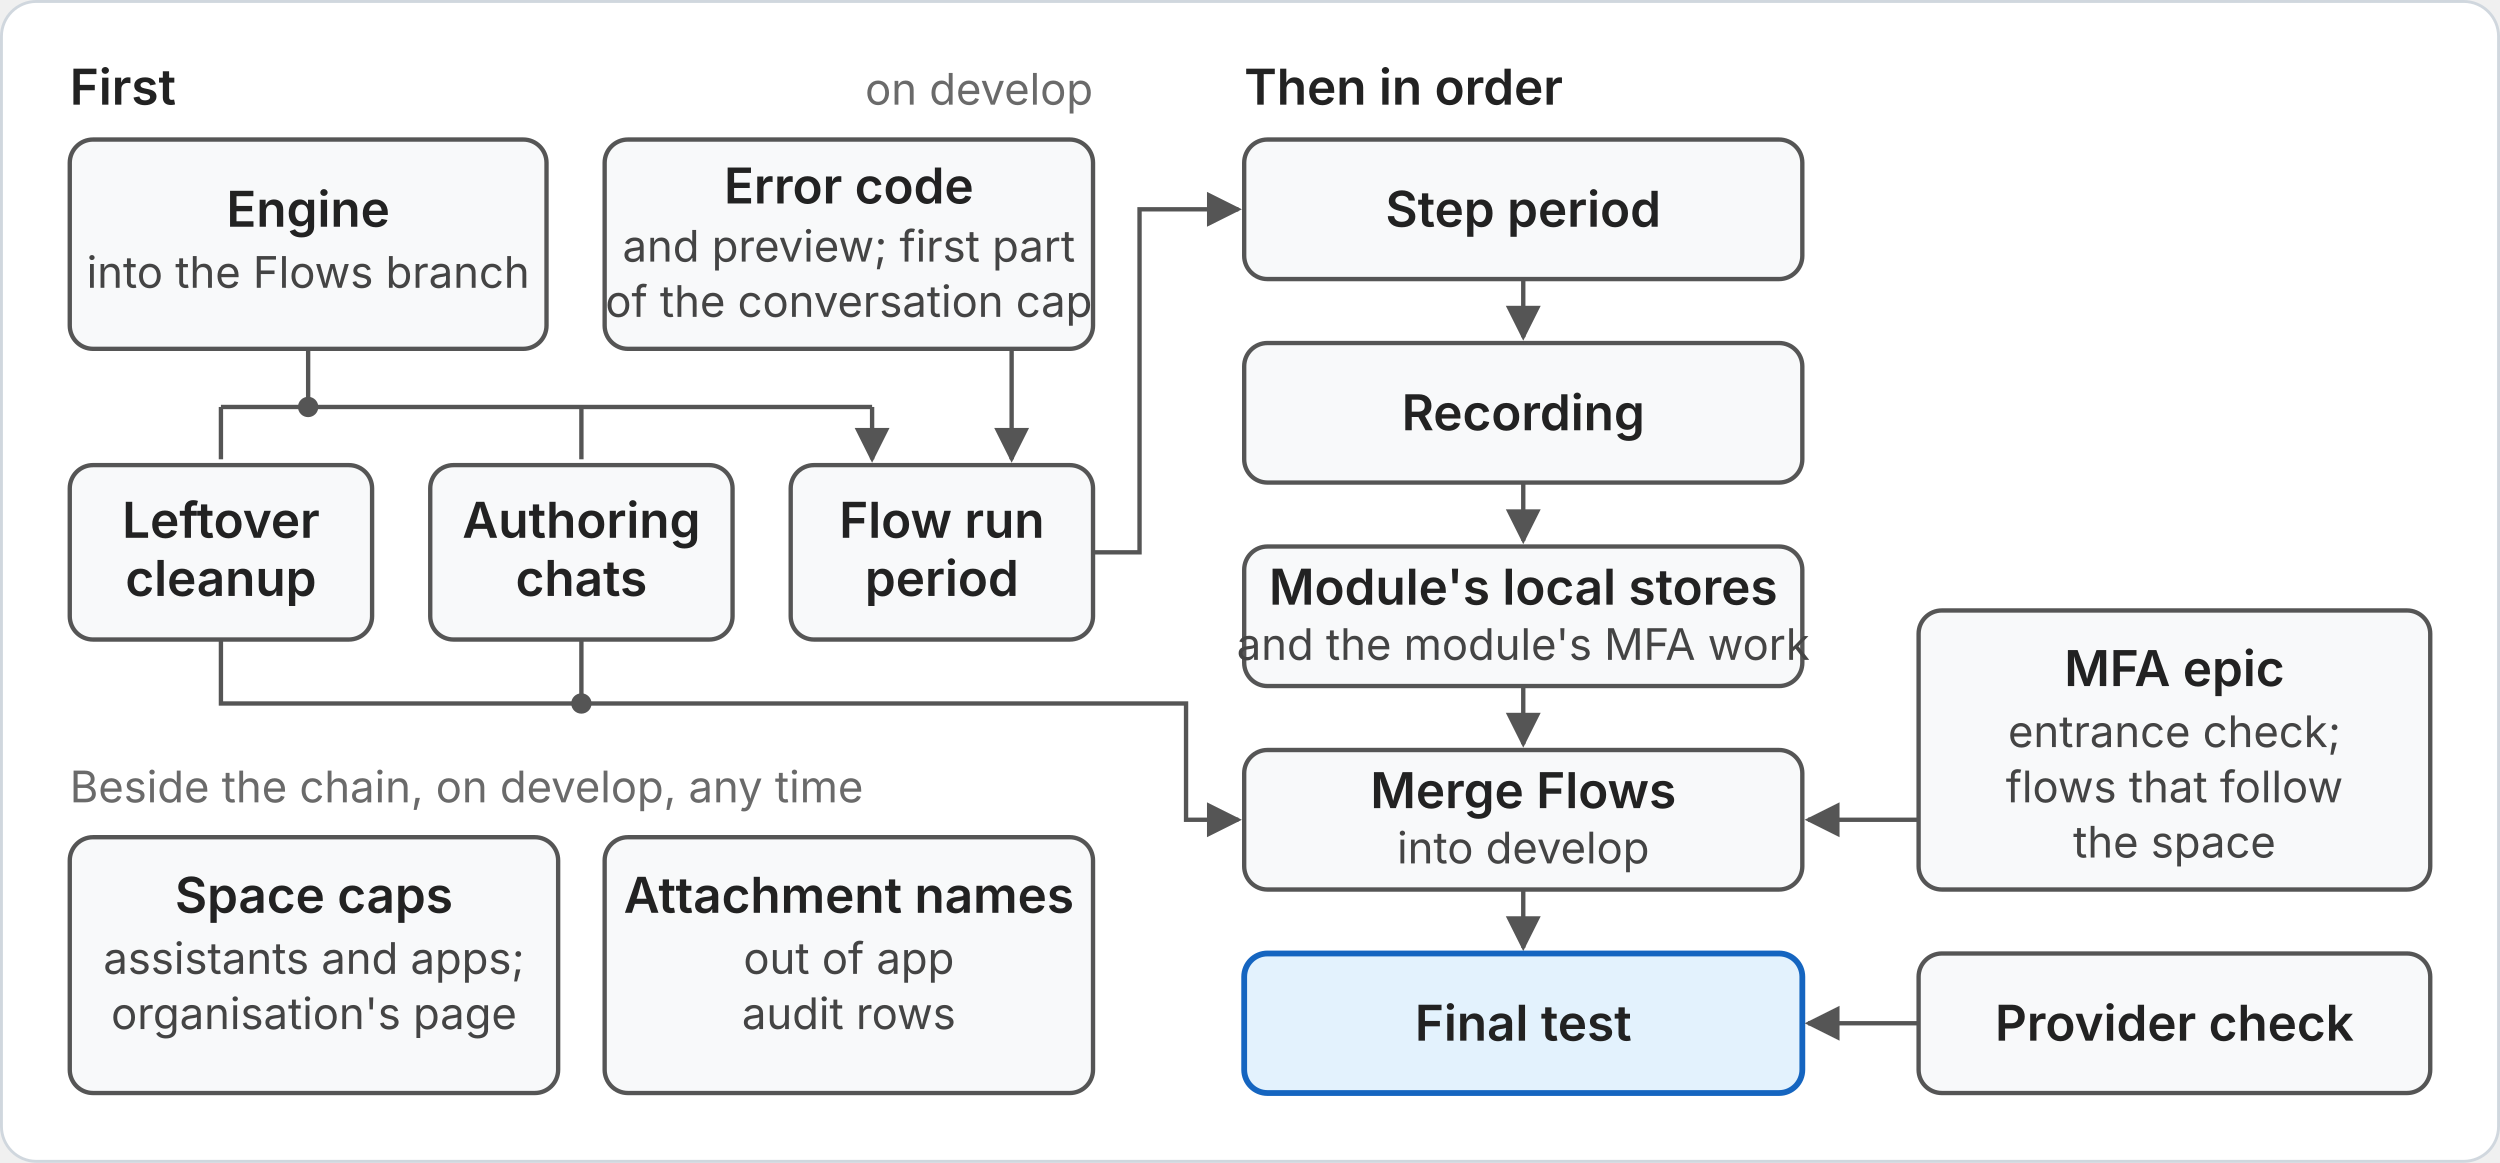
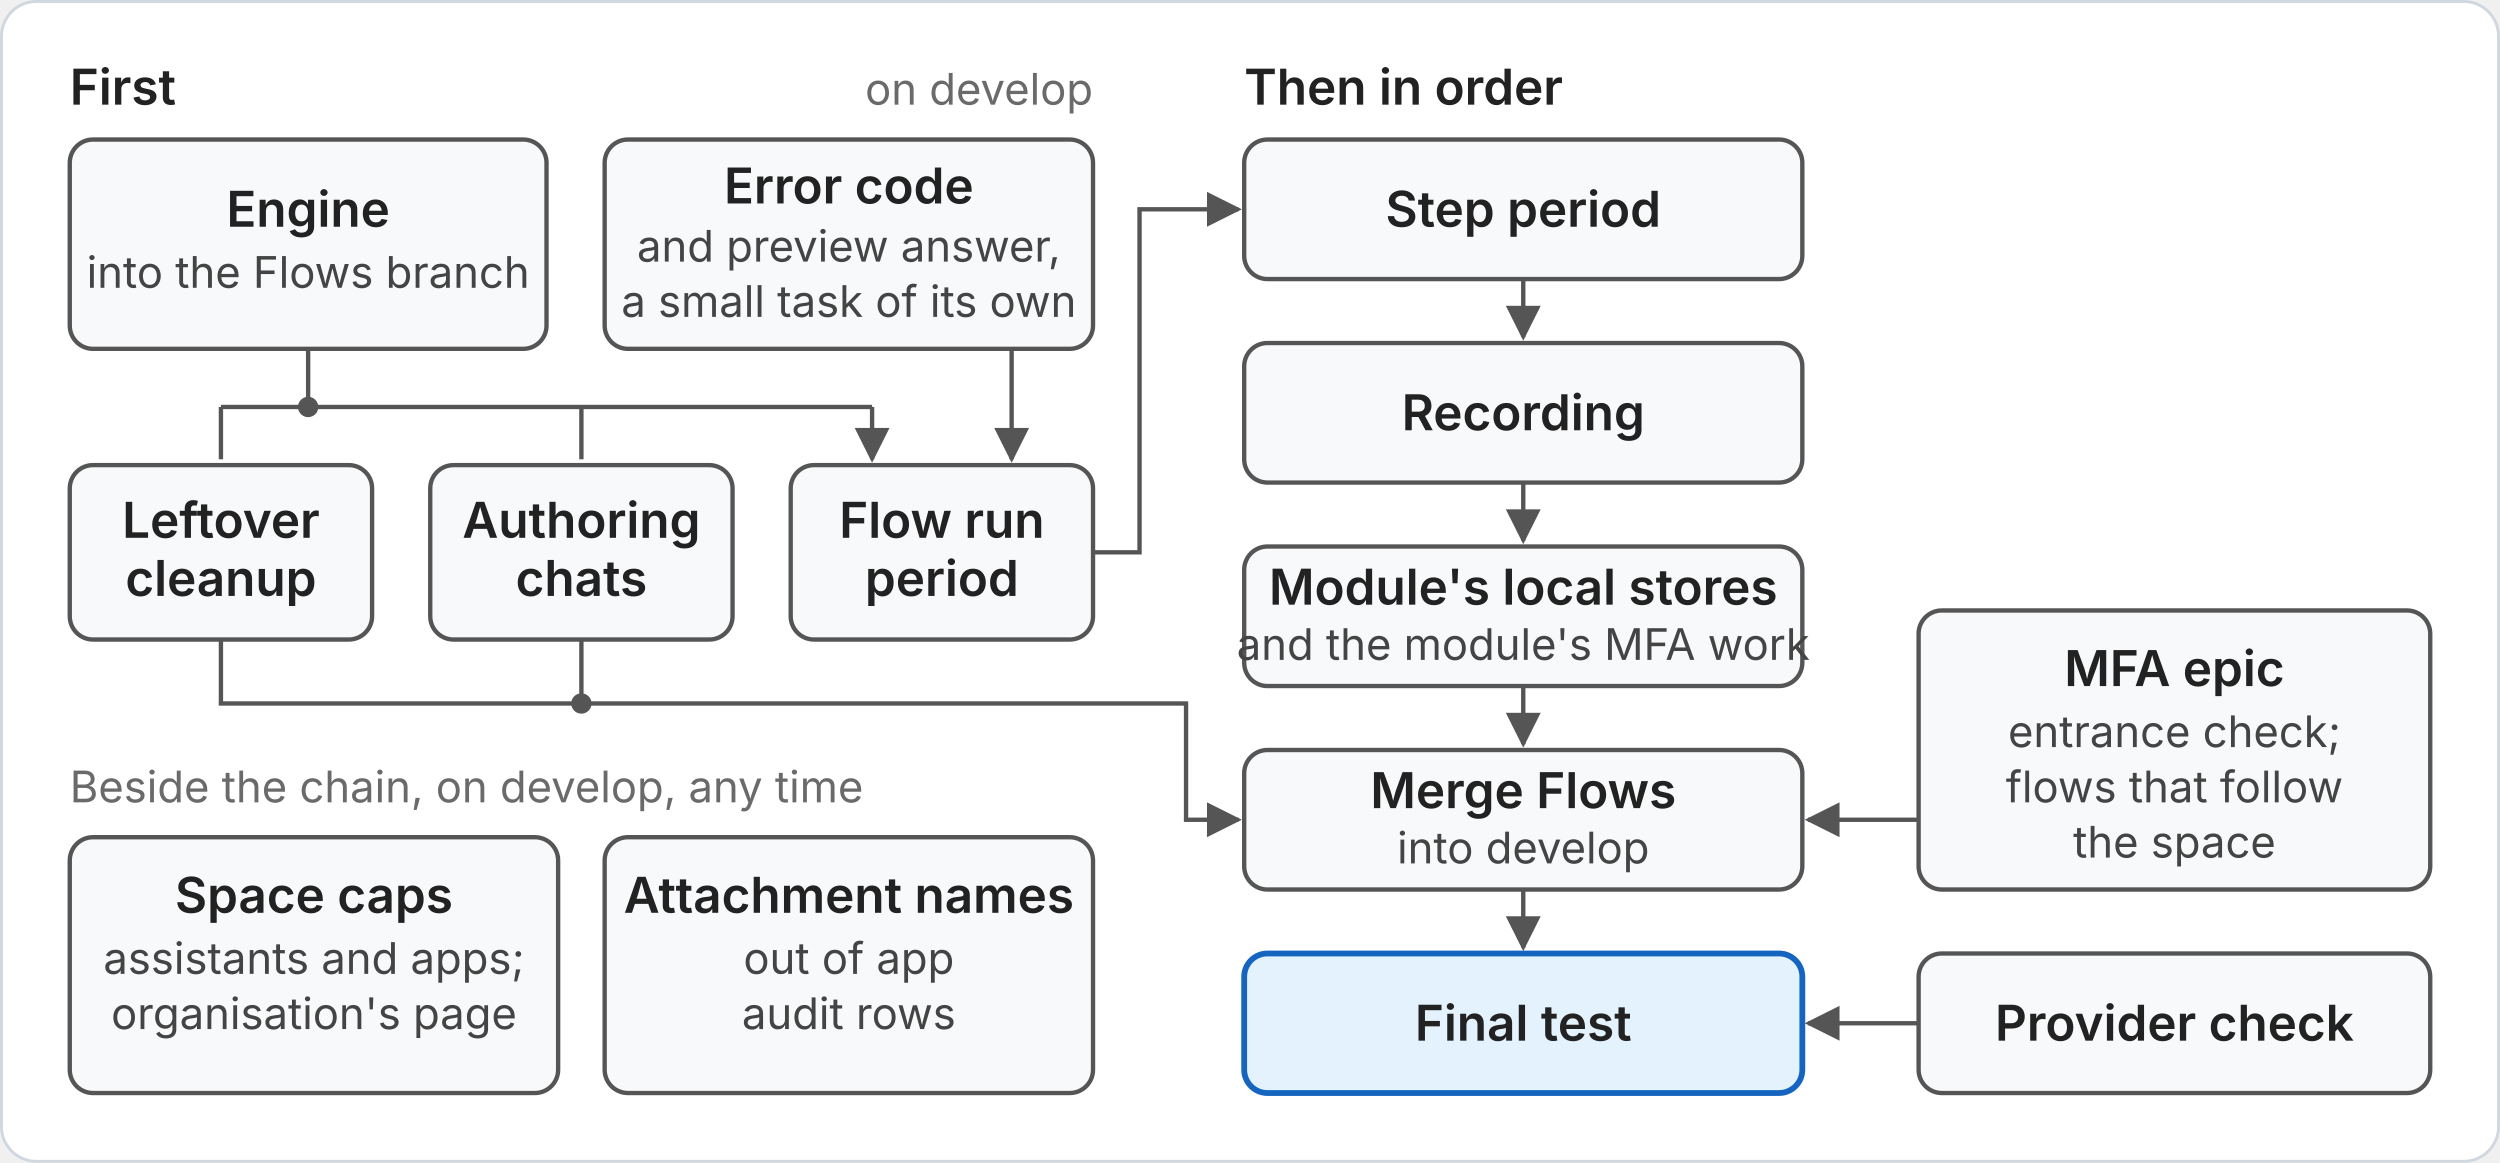
<svg xmlns="http://www.w3.org/2000/svg" width="860" height="400" viewBox="0 0 860 400" role="img" aria-labelledby="t d" style="font-family: Inter, 'Segoe UI', Helvetica, Arial, sans-serif; color-scheme: light dark;">
  <defs>
    <marker id="a" viewBox="0 0 10 10" refX="9" refY="5" markerWidth="8" markerHeight="8" orient="auto-start-reverse">
      <path class="ah" d="M0,0 L10,5 L0,10 z" />
    </marker>
  </defs>
  <style>
    .bg{fill:#ffffff;stroke:#d0d7de;stroke-width:1}
    .lane{fill:none;stroke:#d0d7de;stroke-width:1.5}
    .box{fill:#f8f9fa;stroke:#555;stroke-width:1.5}
    .key{fill:#e3f2fd;stroke:#1565c0;stroke-width:2}
    .ok{fill:#e8f5e9;stroke:#2e7d32;stroke-width:1.5}
    .warn{fill:#fff3e0;stroke:#b26a00;stroke-width:1.5}
    .no{fill:#ffebee;stroke:#c62828;stroke-width:1.5}
    .gone{fill:none;stroke:#999;stroke-width:1.5;stroke-dasharray:6 4}
    .h{fill:#222;font-size:17px;font-weight:600}
    .t{fill:#222;font-size:16px}
    .s{fill:#444;font-size:15px}
    .m{fill:#6a6a6a;font-size:15px}
    .r{fill:#c62828;font-size:15px}
    .pill{fill:#ffffff}
    .edge{stroke:#555;stroke-width:1.5;fill:none;marker-end:url(#a)}
    .back{stroke:#555;stroke-width:1.5;fill:none;stroke-dasharray:6 4;marker-end:url(#a)}
    .line{stroke:#555;stroke-width:1.5;fill:none}
    .cut{stroke:#c62828;stroke-width:2;fill:none}
    .mark{stroke:#b26a00;stroke-width:2;fill:none;stroke-dasharray:6 4}
    .dot,.ah{fill:#555}
    @media (prefers-color-scheme: dark){
      .bg,.pill{fill:#0d1117}
      .bg,.lane{stroke:#30363d}
      .box{fill:#161b22;stroke:#8b949e}
      .key{fill:#0d2a45;stroke:#58a6ff}
      .ok{fill:#0f2a19;stroke:#3fb950}
      .warn{fill:#2b1d07;stroke:#d29922}
      .no{fill:#2d1214;stroke:#f85149}
      .gone{stroke:#6e7681}
      .h,.t{fill:#e6edf3}
      .s{fill:#b8c0ca}
      .m{fill:#8b949e}
      .r{fill:#ff7b72}
      .edge,.back,.line{stroke:#8b949e}
      .cut{stroke:#ff7b72}
      .mark{stroke:#d29922}
      .dot,.ah{fill:#8b949e}
    }
  </style>
  <rect class="bg" x="0.5" y="0.5" width="859" height="399" rx="12" />
  <text class="h" x="24" y="36">First</text>
  <rect class="box" x="24" y="48" width="164" height="72" rx="8" />
  <text class="h" x="106" y="78" text-anchor="middle">Engine</text>
  <text class="s" x="106" y="99" text-anchor="middle">into the Flows branch</text>
  <rect class="box" x="208" y="48" width="168" height="72" rx="8" />
  <text class="h" x="292" y="70" text-anchor="middle">Error code</text>
-   <text class="s" x="292" y="90" text-anchor="middle">and preview; first part</text>
-   <text class="s" x="292" y="109" text-anchor="middle">of the conversation cap</text>
+   <text class="s" x="292" y="90" text-anchor="middle">and preview answer,</text>
+   <text class="s" x="292" y="109" text-anchor="middle">a small task of its own</text>
  <text class="m" x="376" y="36" text-anchor="end">on develop</text>
  <path class="line" d="M106,120 V140 M76,140 H300" />
  <circle class="dot" cx="106" cy="140" r="3.5" />
  <path class="edge" d="M76,140 V158 M200,140 V158 M300,140 V158" />
  <path class="edge" d="M348,120 V158" />
  <rect class="box" x="24" y="160" width="104" height="60" rx="8" />
  <text class="h" x="76" y="185" text-anchor="middle">Leftover</text>
  <text class="h" x="76" y="205" text-anchor="middle">cleanup</text>
  <rect class="box" x="148" y="160" width="104" height="60" rx="8" />
  <text class="h" x="200" y="185" text-anchor="middle">Authoring</text>
  <text class="h" x="200" y="205" text-anchor="middle">chats</text>
  <rect class="box" x="272" y="160" width="104" height="60" rx="8" />
  <text class="h" x="324" y="185" text-anchor="middle">Flow run</text>
  <text class="h" x="324" y="205" text-anchor="middle">period</text>
  <text class="m" x="24" y="276">Beside the chain, on develop, any time</text>
  <rect class="box" x="24" y="288" width="168" height="88" rx="8" />
  <text class="h" x="108" y="314" text-anchor="middle">Space caps</text>
  <text class="s" x="108" y="335" text-anchor="middle">assistants and apps;</text>
  <text class="s" x="108" y="354" text-anchor="middle">organisation's page</text>
  <rect class="box" x="208" y="288" width="168" height="88" rx="8" />
  <text class="h" x="292" y="314" text-anchor="middle">Attachment names</text>
  <text class="s" x="292" y="335" text-anchor="middle">out of app</text>
  <text class="s" x="292" y="354" text-anchor="middle">audit rows</text>
  <path class="edge" d="M376,190 H392 V72 H426" />
  <path class="line" d="M76,220 V242 H200" />
  <path class="line" d="M200,220 V242" />
  <circle class="dot" cx="200" cy="242" r="3.5" />
  <path class="edge" d="M200,242 H408 V282 H426" />
  <text class="h" x="428" y="36">Then in order</text>
  <rect class="box" x="428" y="48" width="192" height="48" rx="8" />
  <text class="h" x="524" y="78" text-anchor="middle">Step period</text>
  <path class="edge" d="M524,96 V116" />
  <rect class="box" x="428" y="118" width="192" height="48" rx="8" />
  <text class="h" x="524" y="148" text-anchor="middle">Recording</text>
  <path class="edge" d="M524,166 V186" />
  <rect class="box" x="428" y="188" width="192" height="48" rx="8" />
  <text class="h" x="524" y="208" text-anchor="middle">Module's local stores</text>
  <text class="s" x="524" y="227" text-anchor="middle">and the module's MFA work</text>
  <path class="edge" d="M524,236 V256" />
  <rect class="box" x="428" y="258" width="192" height="48" rx="8" />
  <text class="h" x="524" y="278" text-anchor="middle">Merge Flows</text>
  <text class="s" x="524" y="297" text-anchor="middle">into develop</text>
  <path class="edge" d="M524,306 V326" />
  <rect class="key" x="428" y="328" width="192" height="48" rx="8" />
  <text class="h" x="524" y="358" text-anchor="middle">Final test</text>
  <rect class="box" x="660" y="210" width="176" height="96" rx="8" />
  <text class="h" x="748" y="236" text-anchor="middle">MFA epic</text>
  <text class="s" x="748" y="257" text-anchor="middle">entrance check;</text>
  <text class="s" x="748" y="276" text-anchor="middle">flows that follow</text>
  <text class="s" x="748" y="295" text-anchor="middle">the space</text>
  <path class="edge" d="M660,282 H622" />
  <rect class="box" x="660" y="328" width="176" height="48" rx="8" />
  <text class="h" x="748" y="358" text-anchor="middle">Provider check</text>
  <path class="edge" d="M660,352 H622" />
</svg>
